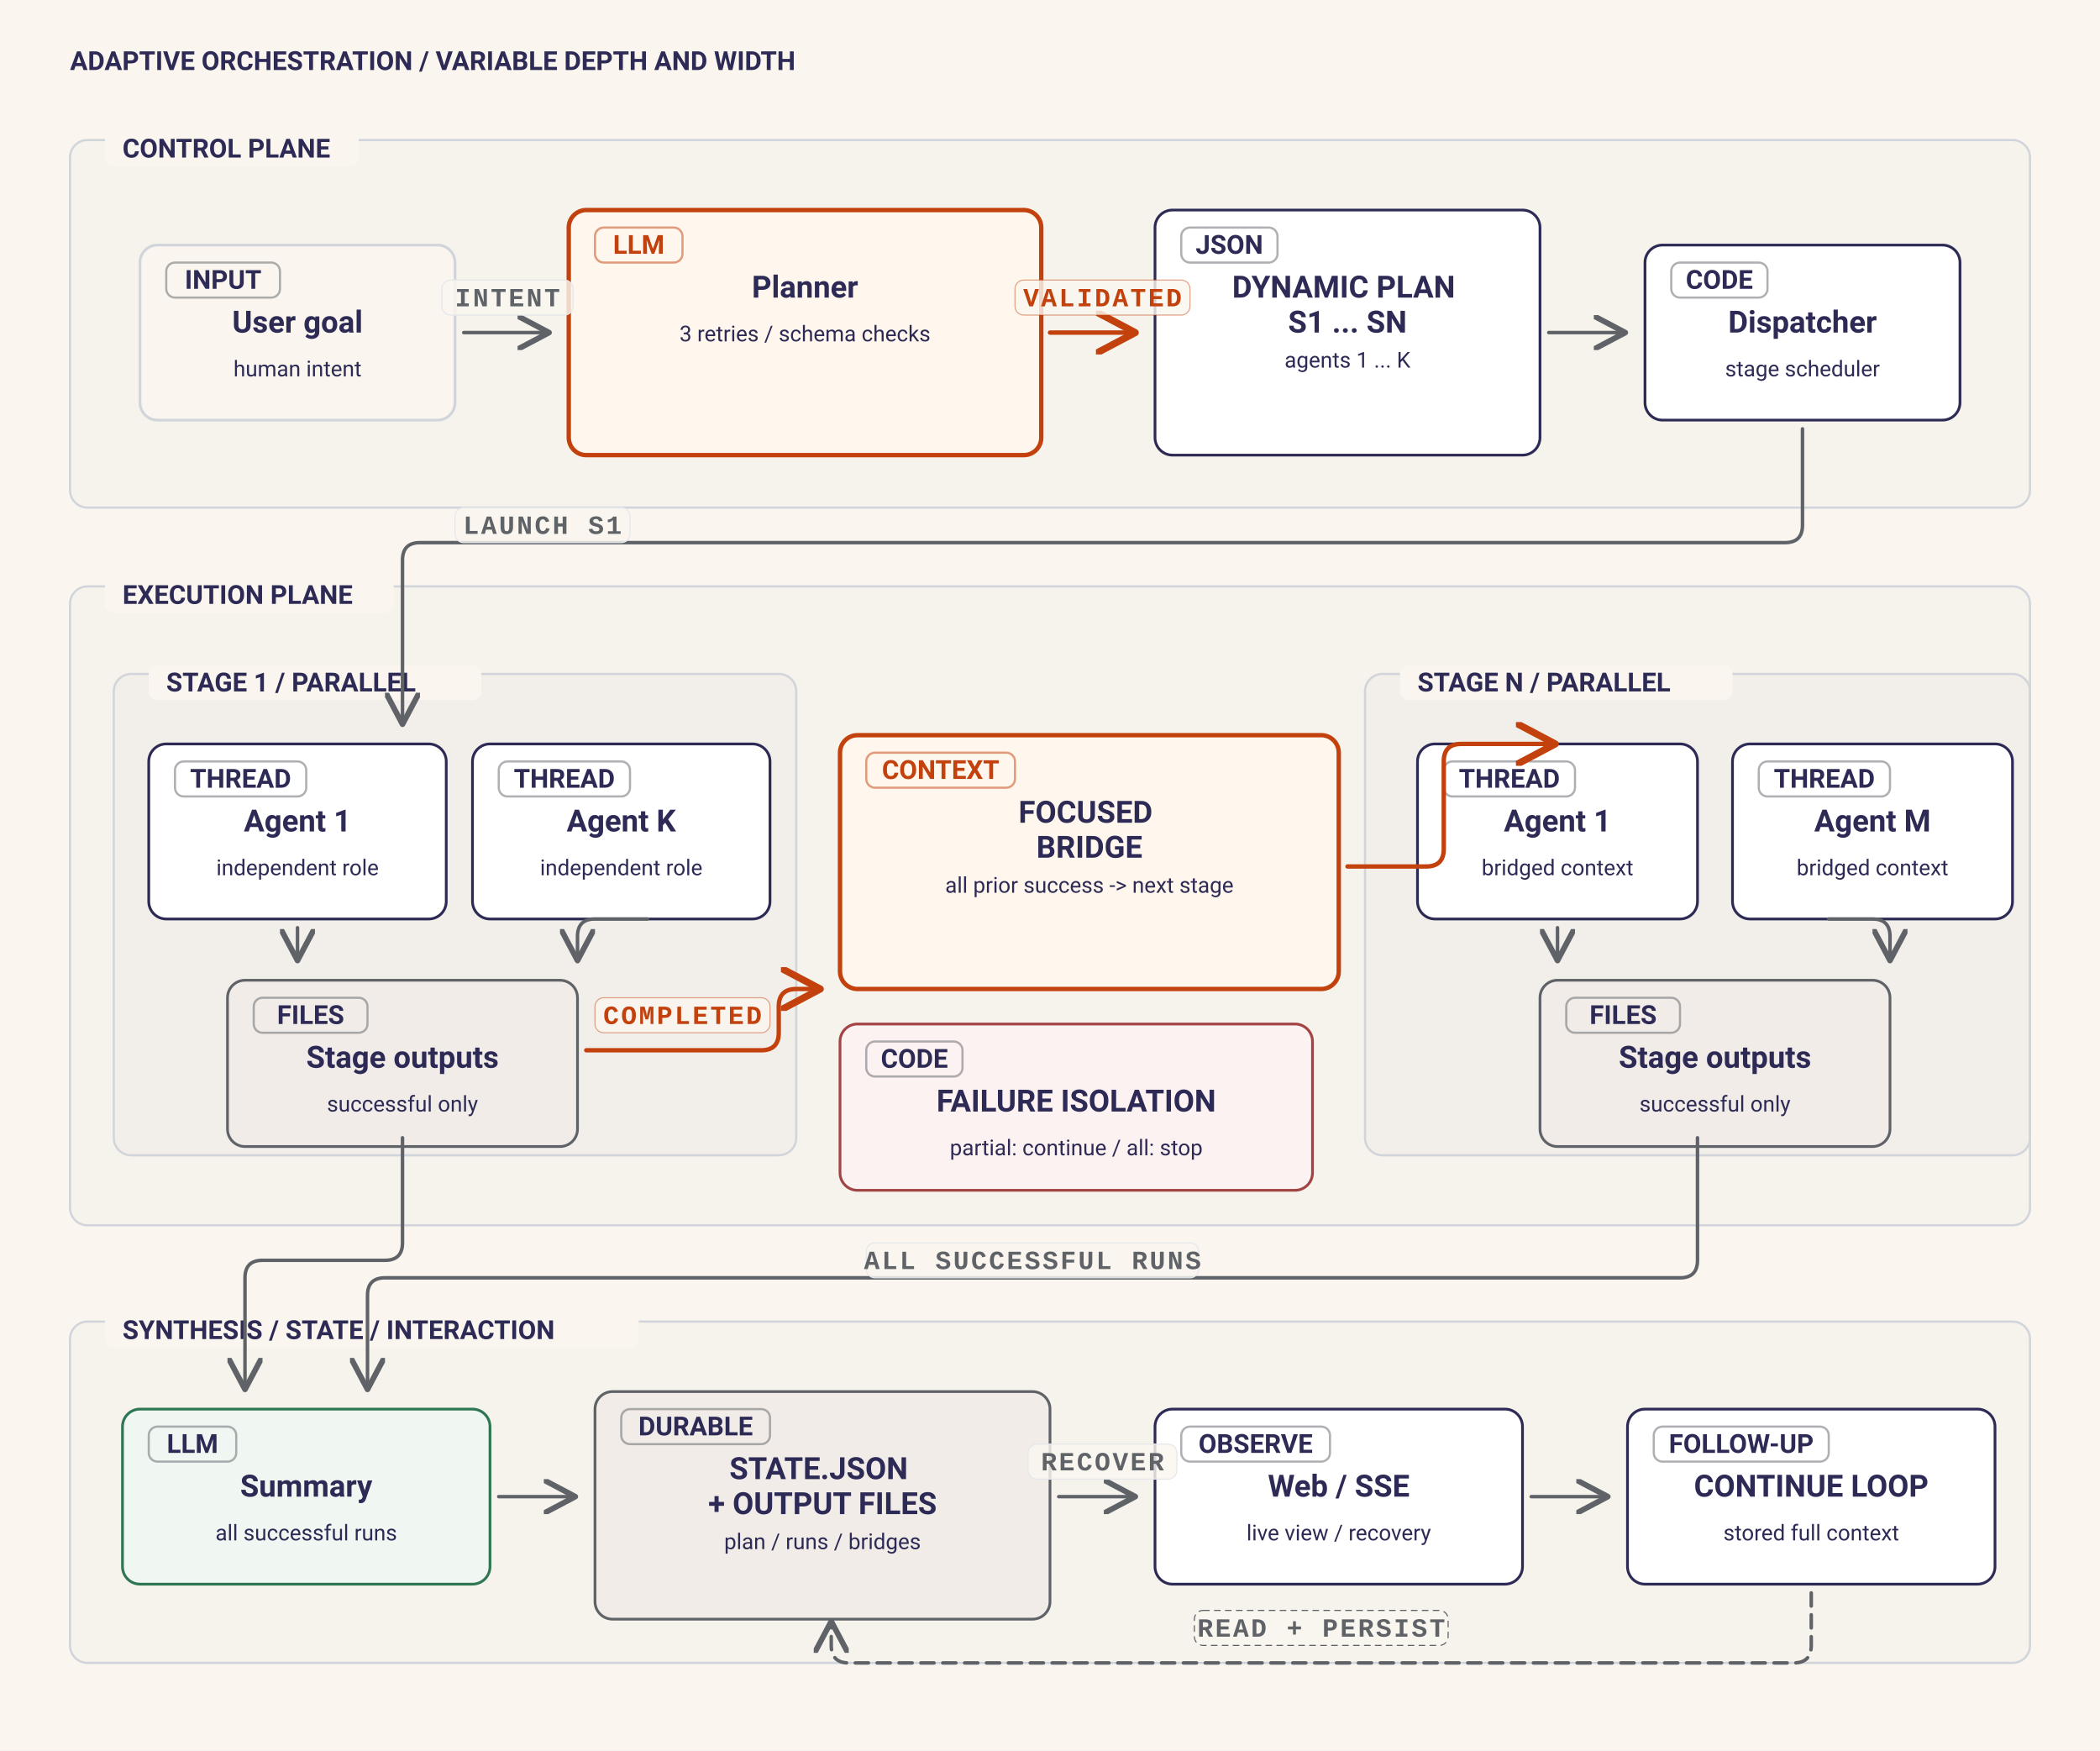
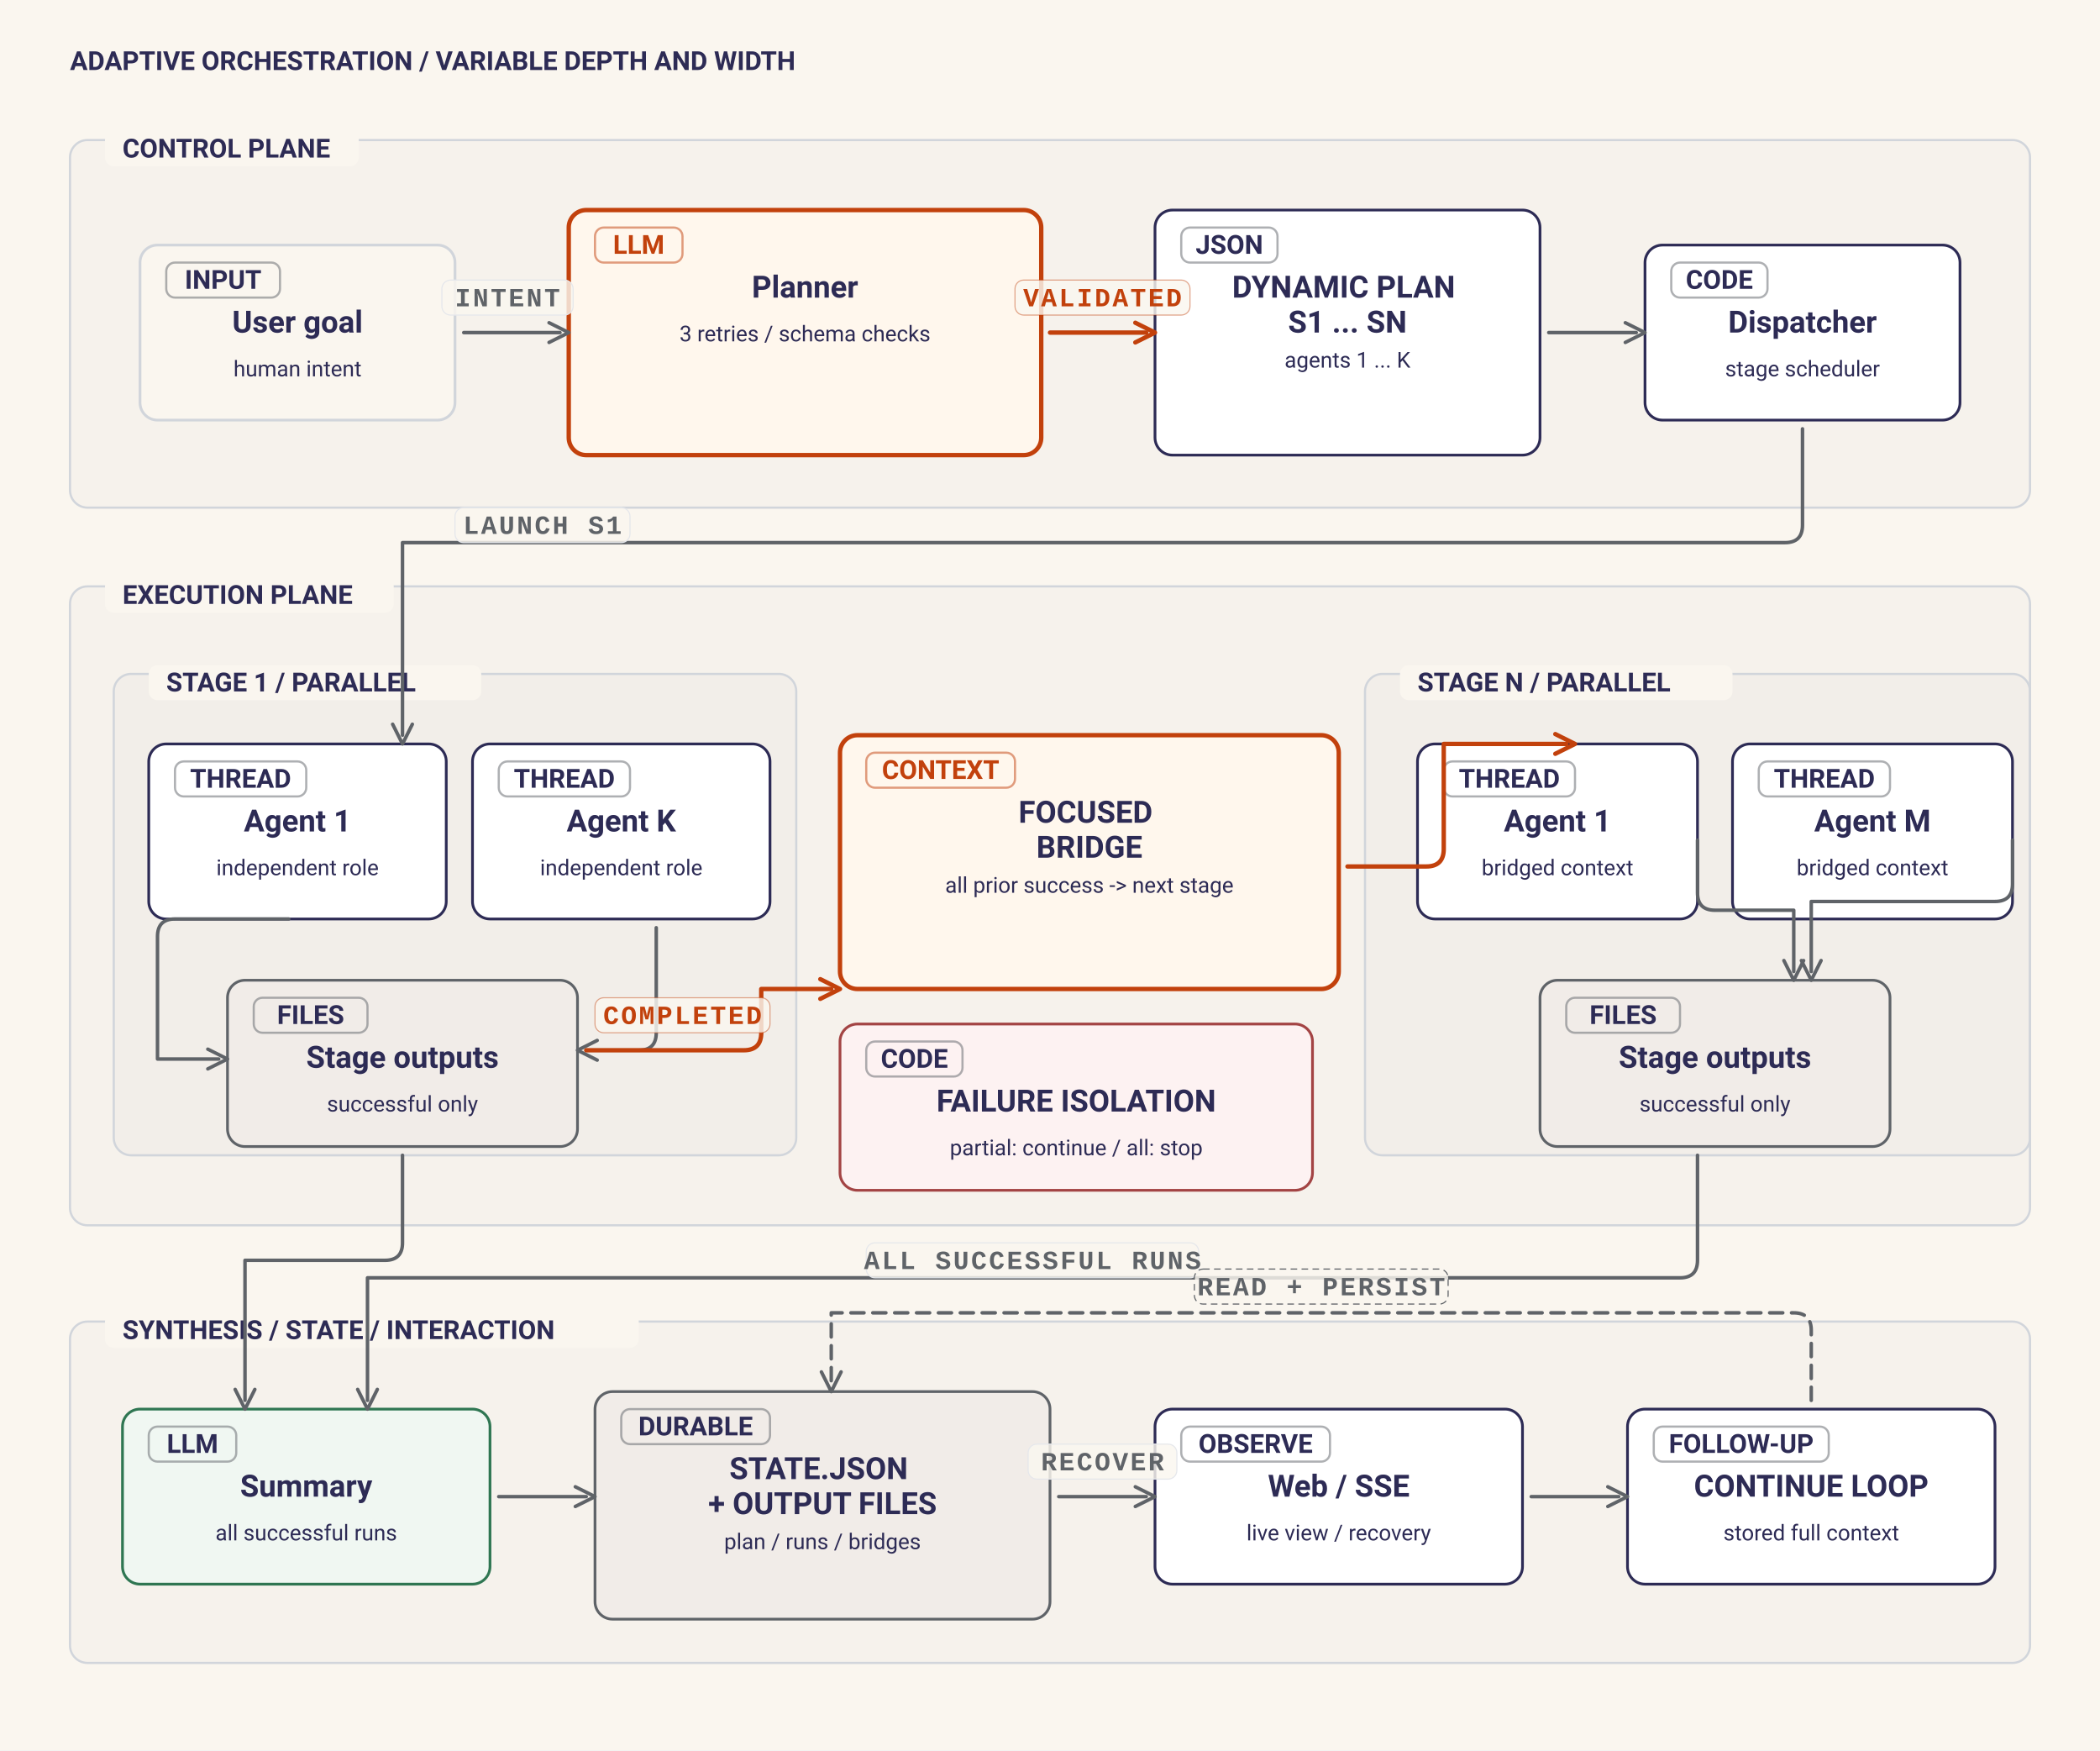
<svg xmlns="http://www.w3.org/2000/svg" class="editorial-diagram editorial-diagram-collaborate diagram-typography-expanded" viewBox="0 0 960 800" width="100%" role="img" aria-labelledby="collaborate-title collaborate-desc" preserveAspectRatio="xMidYMid meet">
  <defs>
    <marker id="collaborate-arrow-default" markerWidth="10" markerHeight="10" refX="9" refY="5" orient="auto-start-reverse">
      <path d="M0.5,0.5 L9,5 L0.5,9.5" fill="none" stroke="#5f6368" stroke-width="1.6" stroke-linecap="round" stroke-linejoin="round" />
    </marker>
    <marker id="collaborate-arrow-accent" markerWidth="10" markerHeight="10" refX="9" refY="5" orient="auto-start-reverse">
      <path d="M0.5,0.5 L9,5 L0.5,9.5" fill="none" stroke="#c2410c" stroke-width="1.6" stroke-linecap="round" stroke-linejoin="round" />
    </marker>
    <marker id="collaborate-arrow-success" markerWidth="10" markerHeight="10" refX="9" refY="5" orient="auto-start-reverse">
      <path d="M0.5,0.5 L9,5 L0.5,9.5" fill="none" stroke="#2f7652" stroke-width="1.6" stroke-linecap="round" stroke-linejoin="round" />
    </marker>
    <marker id="collaborate-arrow-danger" markerWidth="10" markerHeight="10" refX="9" refY="5" orient="auto-start-reverse">
      <path d="M0.5,0.5 L9,5 L0.5,9.5" fill="none" stroke="#a34444" stroke-width="1.6" stroke-linecap="round" stroke-linejoin="round" />
    </marker>
  </defs>
  <style>
.editorial-diagram text{font-family:-apple-system,BlinkMacSystemFont,'Segoe UI',Roboto,'Noto Sans SC',sans-serif;fill:#2d2b55;letter-spacing:0}
.zone&gt;rect:first-child{fill:#2d2b55;fill-opacity:.018;stroke:#d1d5db;stroke-width:1}
.zone-label-mask{fill:#faf6ef}
.connector-label rect{fill:#faf6ef;fill-opacity:.82}
.zone-label,.node-tag,.connector-label text,.label-eyebrow{font-family:'SFMono-Regular',Consolas,'Liberation Mono','Noto Sans Mono CJK SC',monospace;font-size:11px;font-weight:600;letter-spacing:.08em;fill:#5f6368}
.lane rect{fill:#faf6ef;stroke:#e5e7eb;stroke-width:1}.lane-tinted rect{fill:#2d2b55;fill-opacity:.018}
.lane line{stroke:#d1d5db;stroke-width:1}.lane-label{font-family:'SFMono-Regular',Consolas,'Liberation Mono','Noto Sans Mono CJK SC',monospace;font-size:11px;font-weight:600;fill:#5f6368;letter-spacing:.06em}
.connector{fill:none;stroke:#5f6368;stroke-width:1.6;stroke-linejoin:round;stroke-linecap:round}
.connector-accent{stroke:#c2410c;stroke-width:2}
.connector-success{stroke:#2f7652}.connector-danger{stroke:#a34444}
.connector-dashed{stroke-dasharray:6 4}
.node-mask,.decision-mask{fill:#faf6ef;stroke:none}
.node-box{fill:#ffffff;stroke:#2d2b55;stroke-width:1.25}
.node-muted .node-box{fill:#faf6ef;stroke:#d1d5db}
.node-store .node-box{fill:#2d2b55;fill-opacity:.045;stroke:#5f6368}
.node-optional .node-box{fill:#faf6ef;stroke:#d1d5db;stroke-dasharray:6 4}
.node-focal .node-box{fill:#fff7ed;stroke:#c2410c;stroke-width:2}
.node-success .node-box{fill:#f0f7f2;stroke:#2f7652}
.node-danger .node-box{fill:#fdf2f2;stroke:#a34444}
.node-tag-box{fill:none;stroke:#5f6368;stroke-opacity:.5}
.node-focal .node-tag-box{stroke:#c2410c}.node-focal .node-tag{fill:#c2410c}
.node-title,.decision-title{font-size:13px;font-weight:650}
.node-subtitle,.decision-subtitle{font-family:'SFMono-Regular',Consolas,'Liberation Mono','Noto Sans Mono CJK SC',monospace;font-size:10px;fill:#5f6368}
.decision-box{fill:#ffffff;stroke:#2d2b55;stroke-width:1.25}
.decision-focal .decision-box{fill:#fff7ed;stroke:#c2410c;stroke-width:2}
.connector-label rect{stroke:#e5e7eb;stroke-width:.5}
.connector-label-accent rect{stroke:#c2410c;stroke-opacity:.45}.connector-label-accent text{fill:#c2410c}
.connector-label-success rect{stroke:#2f7652;stroke-opacity:.45}.connector-label-success text{fill:#2f7652}
.connector-label-danger rect{stroke:#a34444;stroke-opacity:.45}.connector-label-danger text{fill:#a34444}
.connector-label-dashed rect{stroke:#5f6368;stroke-dasharray:3 2}.connector-label-dashed text{fill:#5f6368}
.annotation line{stroke:#c2410c;stroke-width:2}.annotation text{font-size:12px;font-style:italic}
.label-metric{font-family:'SFMono-Regular',Consolas,'Liberation Mono','Noto Sans Mono CJK SC',monospace;font-size:12px;font-weight:600;fill:#c2410c}
.step-header rect{fill:#2d2b55;fill-opacity:.1}.step-header text{font-family:'SFMono-Regular',Consolas,'Liberation Mono','Noto Sans Mono CJK SC',monospace;font-size:11px;font-weight:600;fill:#5f6368}
.step-header .step-label{letter-spacing:.06em}.step-focal rect{fill:#f97316;fill-opacity:.16}.step-focal text{fill:#c2410c}
.diagram-typography-expanded .zone-label,.diagram-typography-expanded .node-tag,.diagram-typography-expanded .connector-label text,.diagram-typography-expanded .label-eyebrow{font-size:12px}
.diagram-typography-expanded .node-title,.diagram-typography-expanded .decision-title{font-size:14px}
.diagram-typography-expanded .node-subtitle,.diagram-typography-expanded .decision-subtitle{font-size:10px}
.diagram-typography-expanded .annotation text{font-size:13px}
</style>
  <rect width="960" height="800" fill="#faf6ef" />
  <g class="zone">
    <rect x="32" y="64" width="896" height="168" rx="8" />
    <rect class="zone-label-mask" x="48" y="60" width="116" height="16" rx="4" />
    <text class="zone-label" x="56" y="72">CONTROL PLANE</text>
  </g>
  <g class="zone">
    <rect x="32" y="268" width="896" height="292" rx="8" />
    <rect class="zone-label-mask" x="48" y="264" width="132" height="16" rx="4" />
    <text class="zone-label" x="56" y="276">EXECUTION PLANE</text>
  </g>
  <g class="zone">
    <rect x="52" y="308" width="312" height="220" rx="8" />
    <rect class="zone-label-mask" x="68" y="304" width="152" height="16" rx="4" />
    <text class="zone-label" x="76" y="316">STAGE 1 / PARALLEL</text>
  </g>
  <g class="zone">
    <rect x="624" y="308" width="304" height="220" rx="8" />
    <rect class="zone-label-mask" x="640" y="304" width="152" height="16" rx="4" />
    <text class="zone-label" x="648" y="316">STAGE N / PARALLEL</text>
  </g>
  <g class="zone">
    <rect x="32" y="604" width="896" height="156" rx="8" />
    <rect class="zone-label-mask" x="48" y="600" width="244" height="16" rx="4" />
    <text class="zone-label" x="56" y="612">SYNTHESIS / STATE / INTERACTION</text>
  </g>
  <g class="node node-muted">
    <rect class="node-mask" x="64" y="112" width="144" height="80" rx="8" />
    <rect class="node-box" x="64" y="112" width="144" height="80" rx="8" />
    <rect class="node-tag-box" x="76" y="120" width="52" height="16" rx="4" />
    <text class="node-tag" x="102" y="132" text-anchor="middle">INPUT</text>
    <text class="node-title" text-anchor="middle">
      <tspan x="136" y="152">User goal</tspan>
    </text>
    <text class="node-subtitle" text-anchor="middle">
      <tspan x="136" y="172">human intent</tspan>
    </text>
  </g>
  <g class="node node-focal">
    <rect class="node-mask" x="260" y="96" width="216" height="112" rx="8" />
    <rect class="node-box" x="260" y="96" width="216" height="112" rx="8" />
    <rect class="node-tag-box" x="272" y="104" width="40" height="16" rx="4" />
    <text class="node-tag" x="292" y="116" text-anchor="middle">LLM</text>
    <text class="node-title" text-anchor="middle">
      <tspan x="368" y="136">Planner</tspan>
    </text>
    <text class="node-subtitle" text-anchor="middle">
      <tspan x="368" y="156">3 retries / schema checks</tspan>
    </text>
  </g>
  <g class="node node-default">
    <rect class="node-mask" x="528" y="96" width="176" height="112" rx="8" />
    <rect class="node-box" x="528" y="96" width="176" height="112" rx="8" />
    <rect class="node-tag-box" x="540" y="104" width="44" height="16" rx="4" />
    <text class="node-tag" x="562" y="116" text-anchor="middle">JSON</text>
    <text class="node-title" text-anchor="middle">
      <tspan x="616" y="136">DYNAMIC PLAN</tspan>
      <tspan x="616" y="152">S1 ... SN</tspan>
    </text>
    <text class="node-subtitle" text-anchor="middle">
      <tspan x="616" y="168">agents 1 ... K</tspan>
    </text>
  </g>
  <g class="node node-default">
    <rect class="node-mask" x="752" y="112" width="144" height="80" rx="8" />
    <rect class="node-box" x="752" y="112" width="144" height="80" rx="8" />
    <rect class="node-tag-box" x="764" y="120" width="44" height="16" rx="4" />
    <text class="node-tag" x="786" y="132" text-anchor="middle">CODE</text>
    <text class="node-title" text-anchor="middle">
      <tspan x="824" y="152">Dispatcher</tspan>
    </text>
    <text class="node-subtitle" text-anchor="middle">
      <tspan x="824" y="172">stage scheduler</tspan>
    </text>
  </g>
  <g class="node node-default">
    <rect class="node-mask" x="68" y="340" width="136" height="80" rx="8" />
    <rect class="node-box" x="68" y="340" width="136" height="80" rx="8" />
    <rect class="node-tag-box" x="80" y="348" width="60" height="16" rx="4" />
    <text class="node-tag" x="110" y="360" text-anchor="middle">THREAD</text>
    <text class="node-title" text-anchor="middle">
      <tspan x="136" y="380">Agent 1</tspan>
    </text>
    <text class="node-subtitle" text-anchor="middle">
      <tspan x="136" y="400">independent role</tspan>
    </text>
  </g>
  <g class="node node-default">
    <rect class="node-mask" x="216" y="340" width="136" height="80" rx="8" />
    <rect class="node-box" x="216" y="340" width="136" height="80" rx="8" />
    <rect class="node-tag-box" x="228" y="348" width="60" height="16" rx="4" />
    <text class="node-tag" x="258" y="360" text-anchor="middle">THREAD</text>
    <text class="node-title" text-anchor="middle">
      <tspan x="284" y="380">Agent K</tspan>
    </text>
    <text class="node-subtitle" text-anchor="middle">
      <tspan x="284" y="400">independent role</tspan>
    </text>
  </g>
  <g class="node node-store">
    <rect class="node-mask" x="104" y="448" width="160" height="76" rx="8" />
    <rect class="node-box" x="104" y="448" width="160" height="76" rx="8" />
    <rect class="node-tag-box" x="116" y="456" width="52" height="16" rx="4" />
    <text class="node-tag" x="142" y="468" text-anchor="middle">FILES</text>
    <text class="node-title" text-anchor="middle">
      <tspan x="184" y="488">Stage outputs</tspan>
    </text>
    <text class="node-subtitle" text-anchor="middle">
      <tspan x="184" y="508">successful only</tspan>
    </text>
  </g>
  <g class="node node-focal">
    <rect class="node-mask" x="384" y="336" width="228" height="116" rx="8" />
    <rect class="node-box" x="384" y="336" width="228" height="116" rx="8" />
    <rect class="node-tag-box" x="396" y="344" width="68" height="16" rx="4" />
    <text class="node-tag" x="430" y="356" text-anchor="middle">CONTEXT</text>
    <text class="node-title" text-anchor="middle">
      <tspan x="498" y="376">FOCUSED</tspan>
      <tspan x="498" y="392">BRIDGE</tspan>
    </text>
    <text class="node-subtitle" text-anchor="middle">
      <tspan x="498" y="408">all prior success -&gt; next stage</tspan>
    </text>
  </g>
  <g class="node node-danger">
    <rect class="node-mask" x="384" y="468" width="216" height="76" rx="8" />
    <rect class="node-box" x="384" y="468" width="216" height="76" rx="8" />
    <rect class="node-tag-box" x="396" y="476" width="44" height="16" rx="4" />
    <text class="node-tag" x="418" y="488" text-anchor="middle">CODE</text>
    <text class="node-title" text-anchor="middle">
      <tspan x="492" y="508">FAILURE ISOLATION</tspan>
    </text>
    <text class="node-subtitle" text-anchor="middle">
      <tspan x="492" y="528">partial: continue / all: stop</tspan>
    </text>
  </g>
  <g class="node node-default">
    <rect class="node-mask" x="648" y="340" width="128" height="80" rx="8" />
    <rect class="node-box" x="648" y="340" width="128" height="80" rx="8" />
    <rect class="node-tag-box" x="660" y="348" width="60" height="16" rx="4" />
    <text class="node-tag" x="690" y="360" text-anchor="middle">THREAD</text>
    <text class="node-title" text-anchor="middle">
      <tspan x="712" y="380">Agent 1</tspan>
    </text>
    <text class="node-subtitle" text-anchor="middle">
      <tspan x="712" y="400">bridged context</tspan>
    </text>
  </g>
  <g class="node node-default">
    <rect class="node-mask" x="792" y="340" width="128" height="80" rx="8" />
    <rect class="node-box" x="792" y="340" width="128" height="80" rx="8" />
    <rect class="node-tag-box" x="804" y="348" width="60" height="16" rx="4" />
    <text class="node-tag" x="834" y="360" text-anchor="middle">THREAD</text>
    <text class="node-title" text-anchor="middle">
      <tspan x="856" y="380">Agent M</tspan>
    </text>
    <text class="node-subtitle" text-anchor="middle">
      <tspan x="856" y="400">bridged context</tspan>
    </text>
  </g>
  <g class="node node-store">
    <rect class="node-mask" x="704" y="448" width="160" height="76" rx="8" />
    <rect class="node-box" x="704" y="448" width="160" height="76" rx="8" />
    <rect class="node-tag-box" x="716" y="456" width="52" height="16" rx="4" />
    <text class="node-tag" x="742" y="468" text-anchor="middle">FILES</text>
    <text class="node-title" text-anchor="middle">
      <tspan x="784" y="488">Stage outputs</tspan>
    </text>
    <text class="node-subtitle" text-anchor="middle">
      <tspan x="784" y="508">successful only</tspan>
    </text>
  </g>
  <g class="node node-success">
    <rect class="node-mask" x="56" y="644" width="168" height="80" rx="8" />
    <rect class="node-box" x="56" y="644" width="168" height="80" rx="8" />
    <rect class="node-tag-box" x="68" y="652" width="40" height="16" rx="4" />
    <text class="node-tag" x="88" y="664" text-anchor="middle">LLM</text>
    <text class="node-title" text-anchor="middle">
      <tspan x="140" y="684">Summary</tspan>
    </text>
    <text class="node-subtitle" text-anchor="middle">
      <tspan x="140" y="704">all successful runs</tspan>
    </text>
  </g>
  <g class="node node-store">
    <rect class="node-mask" x="272" y="636" width="208" height="104" rx="8" />
    <rect class="node-box" x="272" y="636" width="208" height="104" rx="8" />
    <rect class="node-tag-box" x="284" y="644" width="68" height="16" rx="4" />
    <text class="node-tag" x="318" y="656" text-anchor="middle">DURABLE</text>
    <text class="node-title" text-anchor="middle">
      <tspan x="376" y="676">STATE.JSON</tspan>
      <tspan x="376" y="692">+ OUTPUT FILES</tspan>
    </text>
    <text class="node-subtitle" text-anchor="middle">
      <tspan x="376" y="708">plan / runs / bridges</tspan>
    </text>
  </g>
  <g class="node node-default">
    <rect class="node-mask" x="528" y="644" width="168" height="80" rx="8" />
    <rect class="node-box" x="528" y="644" width="168" height="80" rx="8" />
    <rect class="node-tag-box" x="540" y="652" width="68" height="16" rx="4" />
    <text class="node-tag" x="574" y="664" text-anchor="middle">OBSERVE</text>
    <text class="node-title" text-anchor="middle">
      <tspan x="612" y="684">Web / SSE</tspan>
    </text>
    <text class="node-subtitle" text-anchor="middle">
      <tspan x="612" y="704">live view / recovery</tspan>
    </text>
  </g>
  <g class="node node-default">
    <rect class="node-mask" x="744" y="644" width="168" height="80" rx="8" />
    <rect class="node-box" x="744" y="644" width="168" height="80" rx="8" />
    <rect class="node-tag-box" x="756" y="652" width="80" height="16" rx="4" />
    <text class="node-tag" x="796" y="664" text-anchor="middle">FOLLOW-UP</text>
    <text class="node-title" text-anchor="middle">
      <tspan x="828" y="684">CONTINUE LOOP</tspan>
    </text>
    <text class="node-subtitle" text-anchor="middle">
      <tspan x="828" y="704">stored full context</tspan>
    </text>
  </g>
-   <path class="connector connector-default" d="M 212 152 L 251 152" marker-end="url(#collaborate-arrow-default)" />
-   <path class="connector connector-accent" d="M 480 152 L 519 152" marker-end="url(#collaborate-arrow-accent)" />
-   <path class="connector connector-default" d="M 708 152 L 743 152" marker-end="url(#collaborate-arrow-default)" />
-   <path class="connector connector-default" d="M 136 424 L 136 439" marker-end="url(#collaborate-arrow-default)" />
-   <path class="connector connector-default" d="M 296 420 L 272 420 Q 264 420 264 428 L 264 439" marker-end="url(#collaborate-arrow-default)" />
-   <path class="connector connector-default" d="M 712 424 L 712 439" marker-end="url(#collaborate-arrow-default)" />
-   <path class="connector connector-default" d="M 836 420 L 856 420 Q 864 420 864 428 L 864 439" marker-end="url(#collaborate-arrow-default)" />
-   <path class="connector connector-default" d="M 824 196 L 824 240 Q 824 248 816 248 L 192 248 Q 184 248 184 256 L 184 331" marker-end="url(#collaborate-arrow-default)" />
-   <path class="connector connector-accent" d="M 268 480 L 348 480 Q 356 480 356 472 L 356 460 Q 356 452 364 452 L 375 452" marker-end="url(#collaborate-arrow-accent)" />
-   <path class="connector connector-accent" d="M 616 396 L 652 396 Q 660 396 660 388 L 660 348 Q 660 340 668 340 L 711 340" marker-end="url(#collaborate-arrow-accent)" />
-   <path class="connector connector-default" d="M 184 520 L 184 568 Q 184 576 176 576 L 120 576 Q 112 576 112 584 L 112 635" marker-end="url(#collaborate-arrow-default)" />
-   <path class="connector connector-default" d="M 776 520 L 776 576 Q 776 584 768 584 L 176 584 Q 168 584 168 592 L 168 635" marker-end="url(#collaborate-arrow-default)" />
-   <path class="connector connector-default" d="M 228 684 L 263 684" marker-end="url(#collaborate-arrow-default)" />
-   <path class="connector connector-default" d="M 484 684 L 519 684" marker-end="url(#collaborate-arrow-default)" />
-   <path class="connector connector-default" d="M 700 684 L 735 684" marker-end="url(#collaborate-arrow-default)" />
-   <path class="connector connector-dashed" d="M 828 728 L 828 752 Q 828 760 820 760 L 388 760 Q 380 760 380 752 L 380 741" marker-end="url(#collaborate-arrow-default)" />
+   <path class="connector connector-default" d="M 212 152 L 256 152" />
+   <path class="connector" d="M 251 147.5 L 260 152 L 251 156.5" fill="none" stroke-linecap="round" stroke-linejoin="round" stroke-width="1.6" />
+   <path class="connector connector-accent" d="M 480 152 L 524 152" />
+   <path class="connector connector-accent" d="M 519 147.5 L 528 152 L 519 156.5" fill="none" stroke-linecap="round" stroke-linejoin="round" stroke-width="2" />
+   <path class="connector connector-default" d="M 708 152 L 748 152" />
+   <path class="connector" d="M 743 147.5 L 752 152 L 743 156.5" fill="none" stroke-linecap="round" stroke-linejoin="round" stroke-width="1.6" />
+   <path class="connector connector-default" d="M 132 420 L 80 420 Q 72 420 72 428 L 72 484 L 100 484" />
+   <path class="connector" d="M 95 479.5 L 104 484 L 95 488.5" fill="none" stroke-linecap="round" stroke-linejoin="round" stroke-width="1.6" />
+   <path class="connector connector-default" d="M 300 424 L 300 472 Q 300 480 292 480 L 268 480" />
+   <path class="connector" d="M 273 475.5 L 264 480 L 273 484.5" fill="none" stroke-linecap="round" stroke-linejoin="round" stroke-width="1.6" />
+   <path class="connector connector-default" d="M 776 384 L 776 408 Q 776 416 784 416 L 820 416 L 820 444" />
+   <path class="connector" d="M 815.5 439 L 820 448 L 824.5 439" fill="none" stroke-linecap="round" stroke-linejoin="round" stroke-width="1.6" />
+   <path class="connector connector-default" d="M 920 384 L 920 404 Q 920 412 912 412 L 828 412 L 828 444" />
+   <path class="connector" d="M 823.5 439 L 828 448 L 832.5 439" fill="none" stroke-linecap="round" stroke-linejoin="round" stroke-width="1.6" />
+   <path class="connector connector-default" d="M 824 196 L 824 240 Q 824 248 816 248 L 184 248 L 184 336" />
+   <path class="connector" d="M 179.5 331 L 184 340 L 188.5 331" fill="none" stroke-linecap="round" stroke-linejoin="round" stroke-width="1.6" />
+   <path class="connector connector-accent" d="M 268 480 L 340 480 Q 348 480 348 472 L 348 452 L 380 452" />
+   <path class="connector connector-accent" d="M 375 447.5 L 384 452 L 375 456.5" fill="none" stroke-linecap="round" stroke-linejoin="round" stroke-width="2" />
+   <path class="connector connector-accent" d="M 616 396 L 652 396 Q 660 396 660 388 L 660 340 L 716 340" />
+   <path class="connector connector-accent" d="M 711 335.5 L 720 340 L 711 344.5" fill="none" stroke-linecap="round" stroke-linejoin="round" stroke-width="2" />
+   <path class="connector connector-default" d="M 184 528 L 184 568 Q 184 576 176 576 L 112 576 L 112 640" />
+   <path class="connector" d="M 107.5 635 L 112 644 L 116.5 635" fill="none" stroke-linecap="round" stroke-linejoin="round" stroke-width="1.6" />
+   <path class="connector connector-default" d="M 776 528 L 776 576 Q 776 584 768 584 L 168 584 L 168 640" />
+   <path class="connector" d="M 163.5 635 L 168 644 L 172.5 635" fill="none" stroke-linecap="round" stroke-linejoin="round" stroke-width="1.6" />
+   <path class="connector connector-default" d="M 228 684 L 268 684" />
+   <path class="connector" d="M 263 679.5 L 272 684 L 263 688.5" fill="none" stroke-linecap="round" stroke-linejoin="round" stroke-width="1.6" />
+   <path class="connector connector-default" d="M 484 684 L 524 684" />
+   <path class="connector" d="M 519 679.5 L 528 684 L 519 688.5" fill="none" stroke-linecap="round" stroke-linejoin="round" stroke-width="1.6" />
+   <path class="connector connector-default" d="M 700 684 L 740 684" />
+   <path class="connector" d="M 735 679.5 L 744 684 L 735 688.5" fill="none" stroke-linecap="round" stroke-linejoin="round" stroke-width="1.6" />
+   <path class="connector connector-dashed" d="M 828 640 L 828 608 Q 828 600 820 600 L 380 600 L 380 632" />
+   <path class="connector" d="M 375.5 627 L 380 636 L 384.5 627" fill="none" stroke-linecap="round" stroke-linejoin="round" stroke-width="1.6" />
  <text class="label label-eyebrow" x="32" y="32" text-anchor="start">ADAPTIVE ORCHESTRATION / VARIABLE DEPTH AND WIDTH</text>
  <g class="connector-label connector-label-default">
    <rect x="202" y="128" width="60" height="16" rx="4" />
    <text x="232" y="140" text-anchor="middle">INTENT</text>
  </g>
  <g class="connector-label connector-label-accent">
    <rect x="464" y="128" width="80" height="16" rx="4" />
    <text x="504" y="140" text-anchor="middle">VALIDATED</text>
  </g>
  <g class="connector-label connector-label-default">
    <rect x="208" y="232" width="80" height="16" rx="4" />
    <text x="248" y="244" text-anchor="middle">LAUNCH S1</text>
  </g>
  <g class="connector-label connector-label-accent">
    <rect x="272" y="456" width="80" height="16" rx="4" />
    <text x="312" y="468" text-anchor="middle">COMPLETED</text>
  </g>
  <g class="connector-label connector-label-default">
    <rect x="396" y="568" width="152" height="16" rx="4" />
    <text x="472" y="580" text-anchor="middle">ALL SUCCESSFUL RUNS</text>
  </g>
  <g class="connector-label connector-label-default">
    <rect x="470" y="660" width="68" height="16" rx="4" />
    <text x="504" y="672" text-anchor="middle">RECOVER</text>
  </g>
  <g class="connector-label connector-label-dashed">
-     <rect x="546" y="736" width="116" height="16" rx="4" />
-     <text x="604" y="748" text-anchor="middle">READ + PERSIST</text>
+     <rect x="546" y="580" width="116" height="16" rx="4" />
+     <text x="604" y="592" text-anchor="middle">READ + PERSIST</text>
  </g>
</svg>
